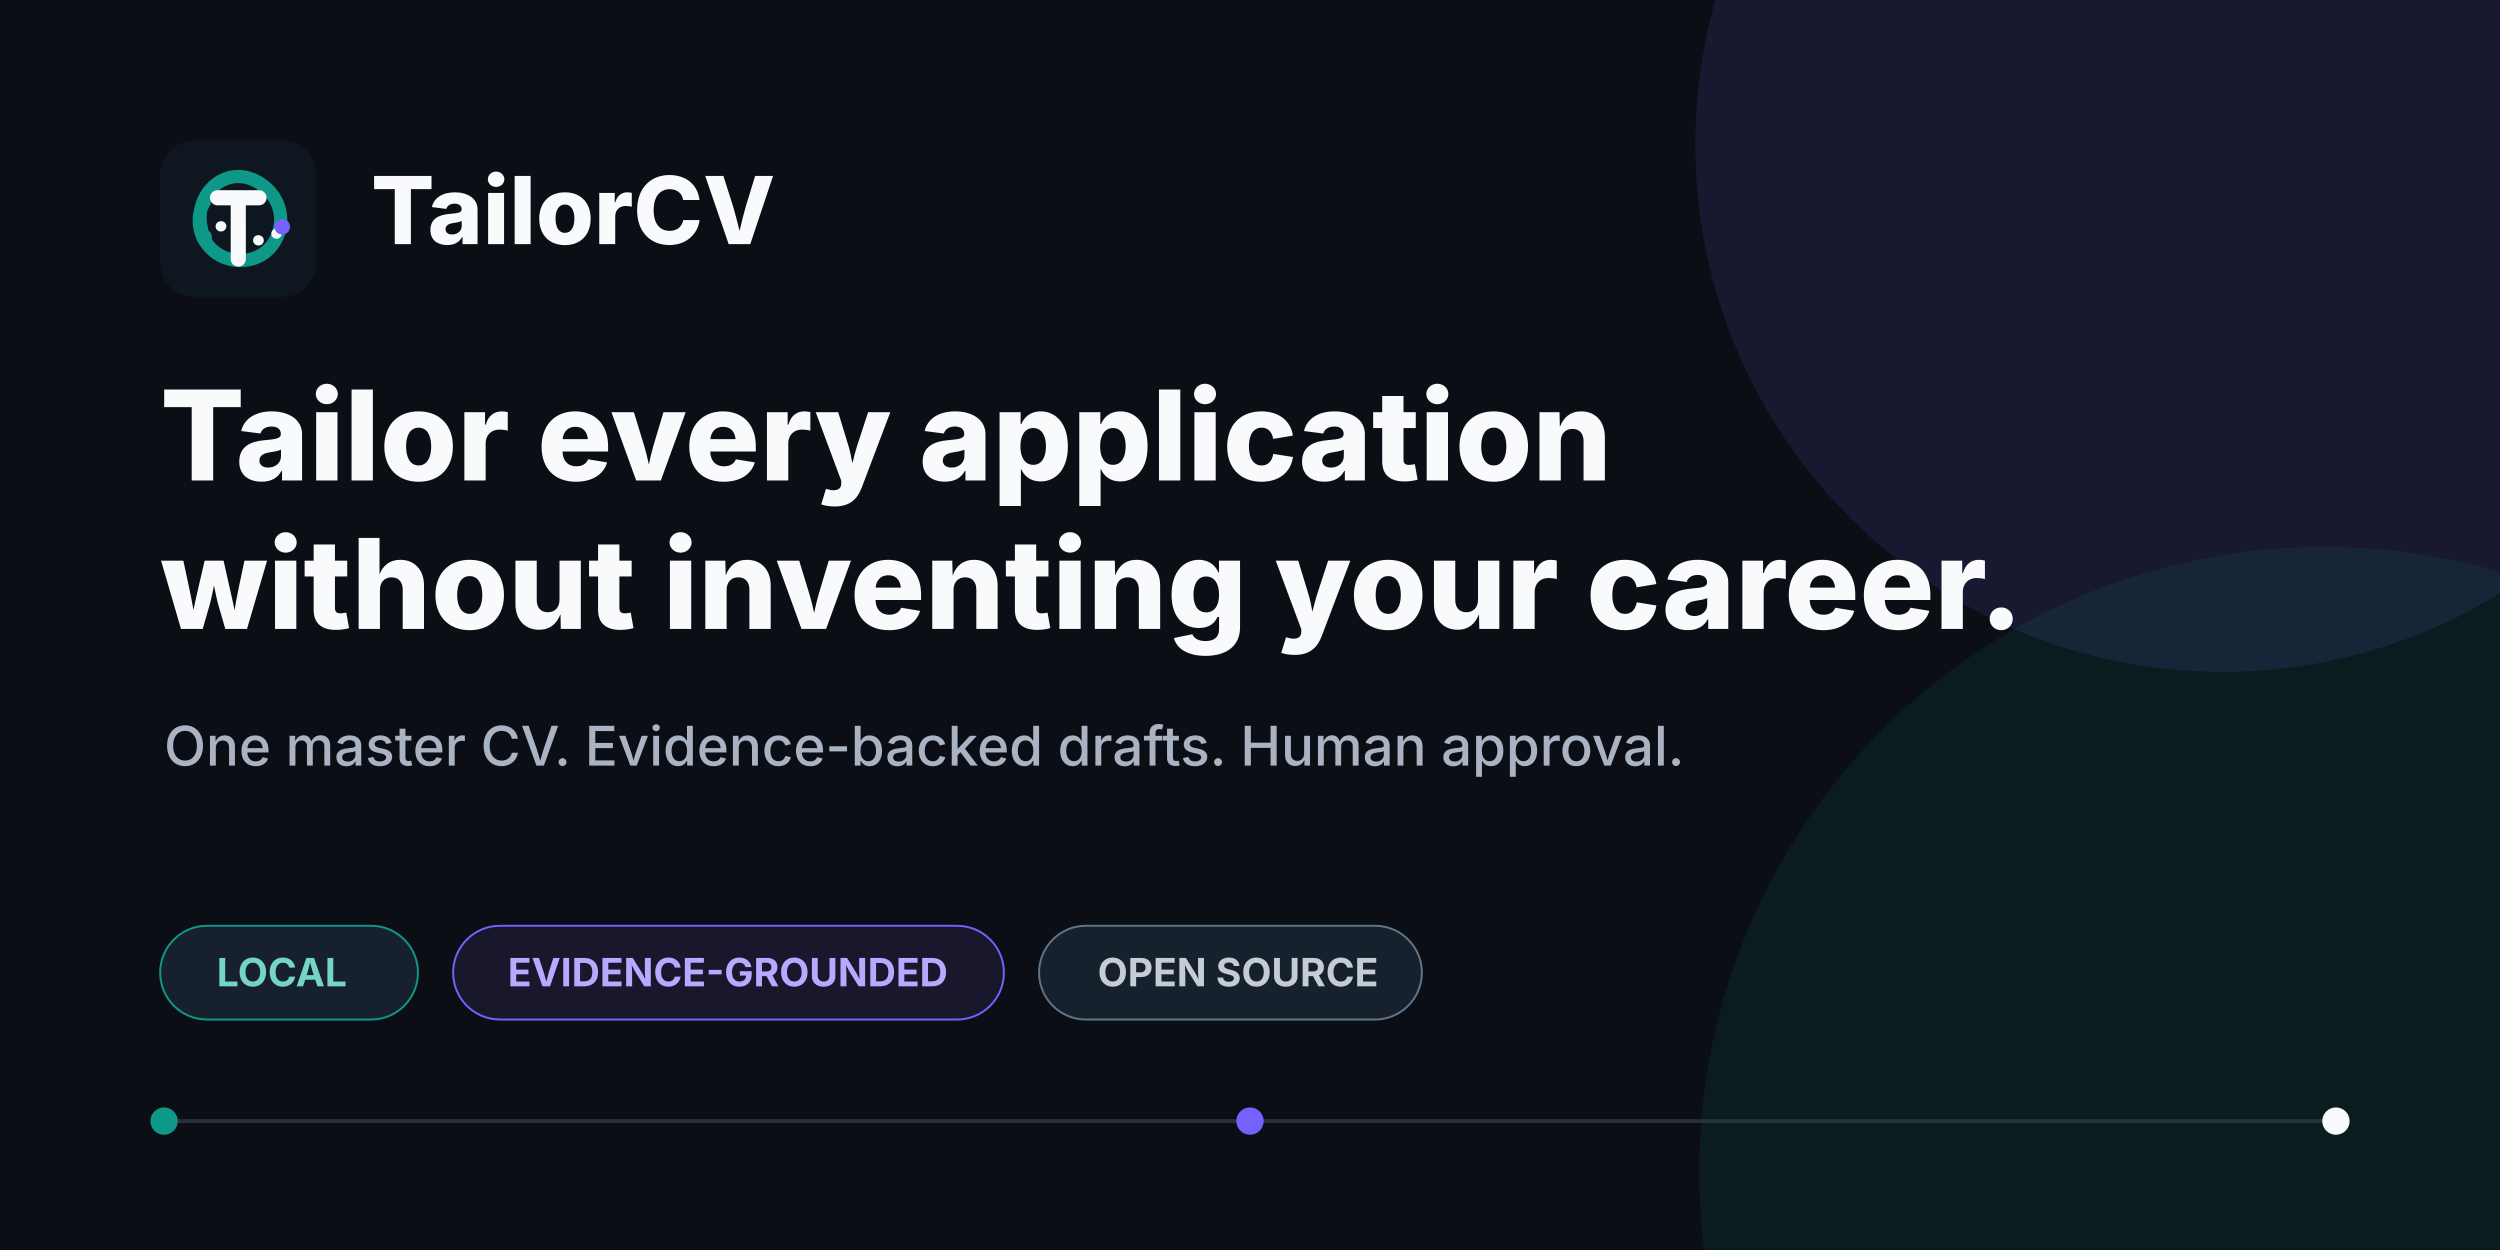
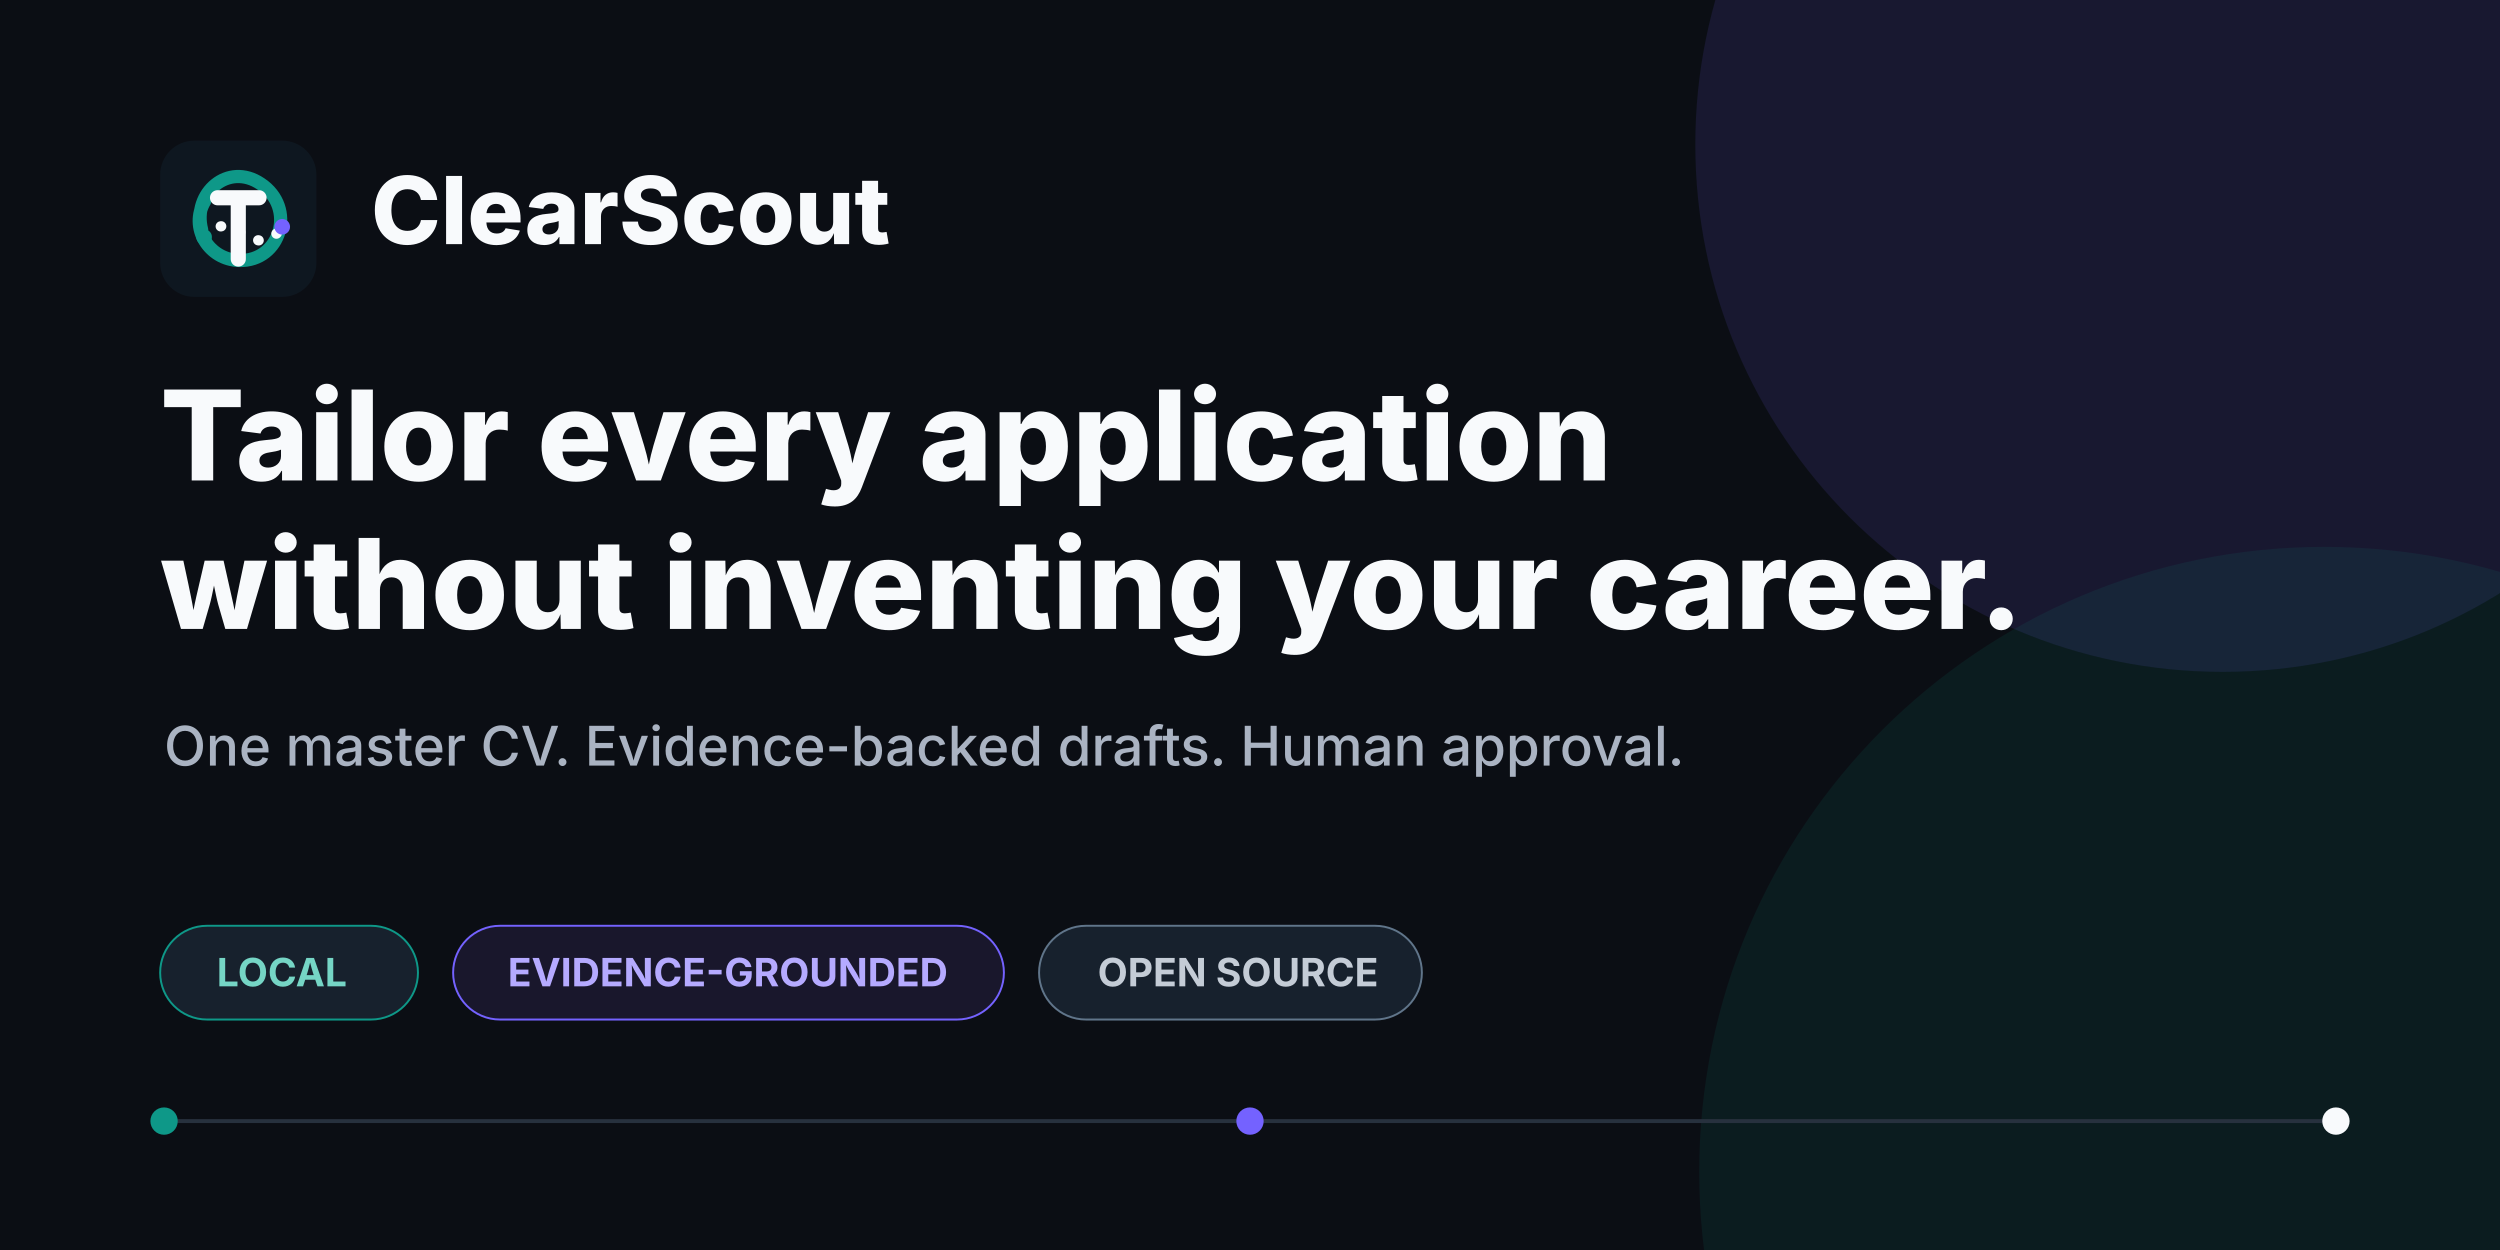
<svg xmlns="http://www.w3.org/2000/svg" role="img" viewBox="0 0 1280 640">
  <rect width="1280" height="640" fill="#0b0e14" />
  <circle cx="1138" cy="74" r="270" fill="#7462ff" opacity="0.12" />
  <circle cx="1190" cy="600" r="320" fill="#0e9888" opacity="0.1" />
  <g transform="translate(82 72) scale(1.25)">
    <rect width="64" height="64" rx="14" fill="#0e1720" />
    <path d="M17 36.5c-3.9-15.1 10.9-27.8 24.2-18.8 14.7 9.8 8.2 31.8-8.8 31.4-12.5-.3-20.5-13.4-14.2-24.2" fill="none" stroke="#0e9888" stroke-linecap="round" stroke-width="5.4" />
    <path d="M18 39.5c12.1-14.5 20.1 12.5 32-4.2" fill="none" stroke="#f8fafc" stroke-dasharray="0.2 8.1" stroke-linecap="round" stroke-width="4.2" />
    <circle cx="18" cy="39.5" r="3.2" fill="#0e9888" />
    <circle cx="50" cy="35.3" r="3.2" fill="#7462ff" />
    <path d="M23.5 23.4h17M32 24.5v24" fill="none" stroke="#f8fafc" stroke-linecap="round" stroke-width="6.2" />
  </g>
-   <text x="190" y="125" fill="#f8fafc" font-family="Inter, ui-sans-serif, system-ui, sans-serif" font-size="48" font-weight="800">TailorCV</text>
+   <text x="190" y="125" fill="#f8fafc" font-family="Inter, ui-sans-serif, system-ui, sans-serif" font-size="48" font-weight="800">ClearScout</text>
  <text x="82" y="246" fill="#f8fafc" font-family="Inter, ui-sans-serif, system-ui, sans-serif" font-size="64" font-weight="800">Tailor every application</text>
  <text x="82" y="322" fill="#f8fafc" font-family="Inter, ui-sans-serif, system-ui, sans-serif" font-size="64" font-weight="800">without inventing your career.</text>
  <text x="84" y="392" fill="#aab3c2" font-family="Inter, ui-sans-serif, system-ui, sans-serif" font-size="28" font-weight="500">One master CV. Evidence-backed drafts. Human approval.</text>
  <g font-family="Inter, ui-sans-serif, system-ui, sans-serif" font-size="20" font-weight="700">
    <rect x="82" y="474" width="132" height="48" rx="24" fill="#17212d" stroke="#0e9888" />
    <text x="111" y="505" fill="#75d5c5">LOCAL</text>
    <rect x="232" y="474" width="282" height="48" rx="24" fill="#19172c" stroke="#7462ff" />
    <text x="260" y="505" fill="#b5aaff">EVIDENCE-GROUNDED</text>
    <rect x="532" y="474" width="196" height="48" rx="24" fill="#17212d" stroke="#60758a" />
    <text x="562" y="505" fill="#c4ccd6">OPEN SOURCE</text>
  </g>
  <path d="M84 574H1196" stroke="#27313e" stroke-width="2" />
  <circle cx="84" cy="574" r="7" fill="#0e9888" />
  <circle cx="640" cy="574" r="7" fill="#7462ff" />
  <circle cx="1196" cy="574" r="7" fill="#f8fafc" />
</svg>
